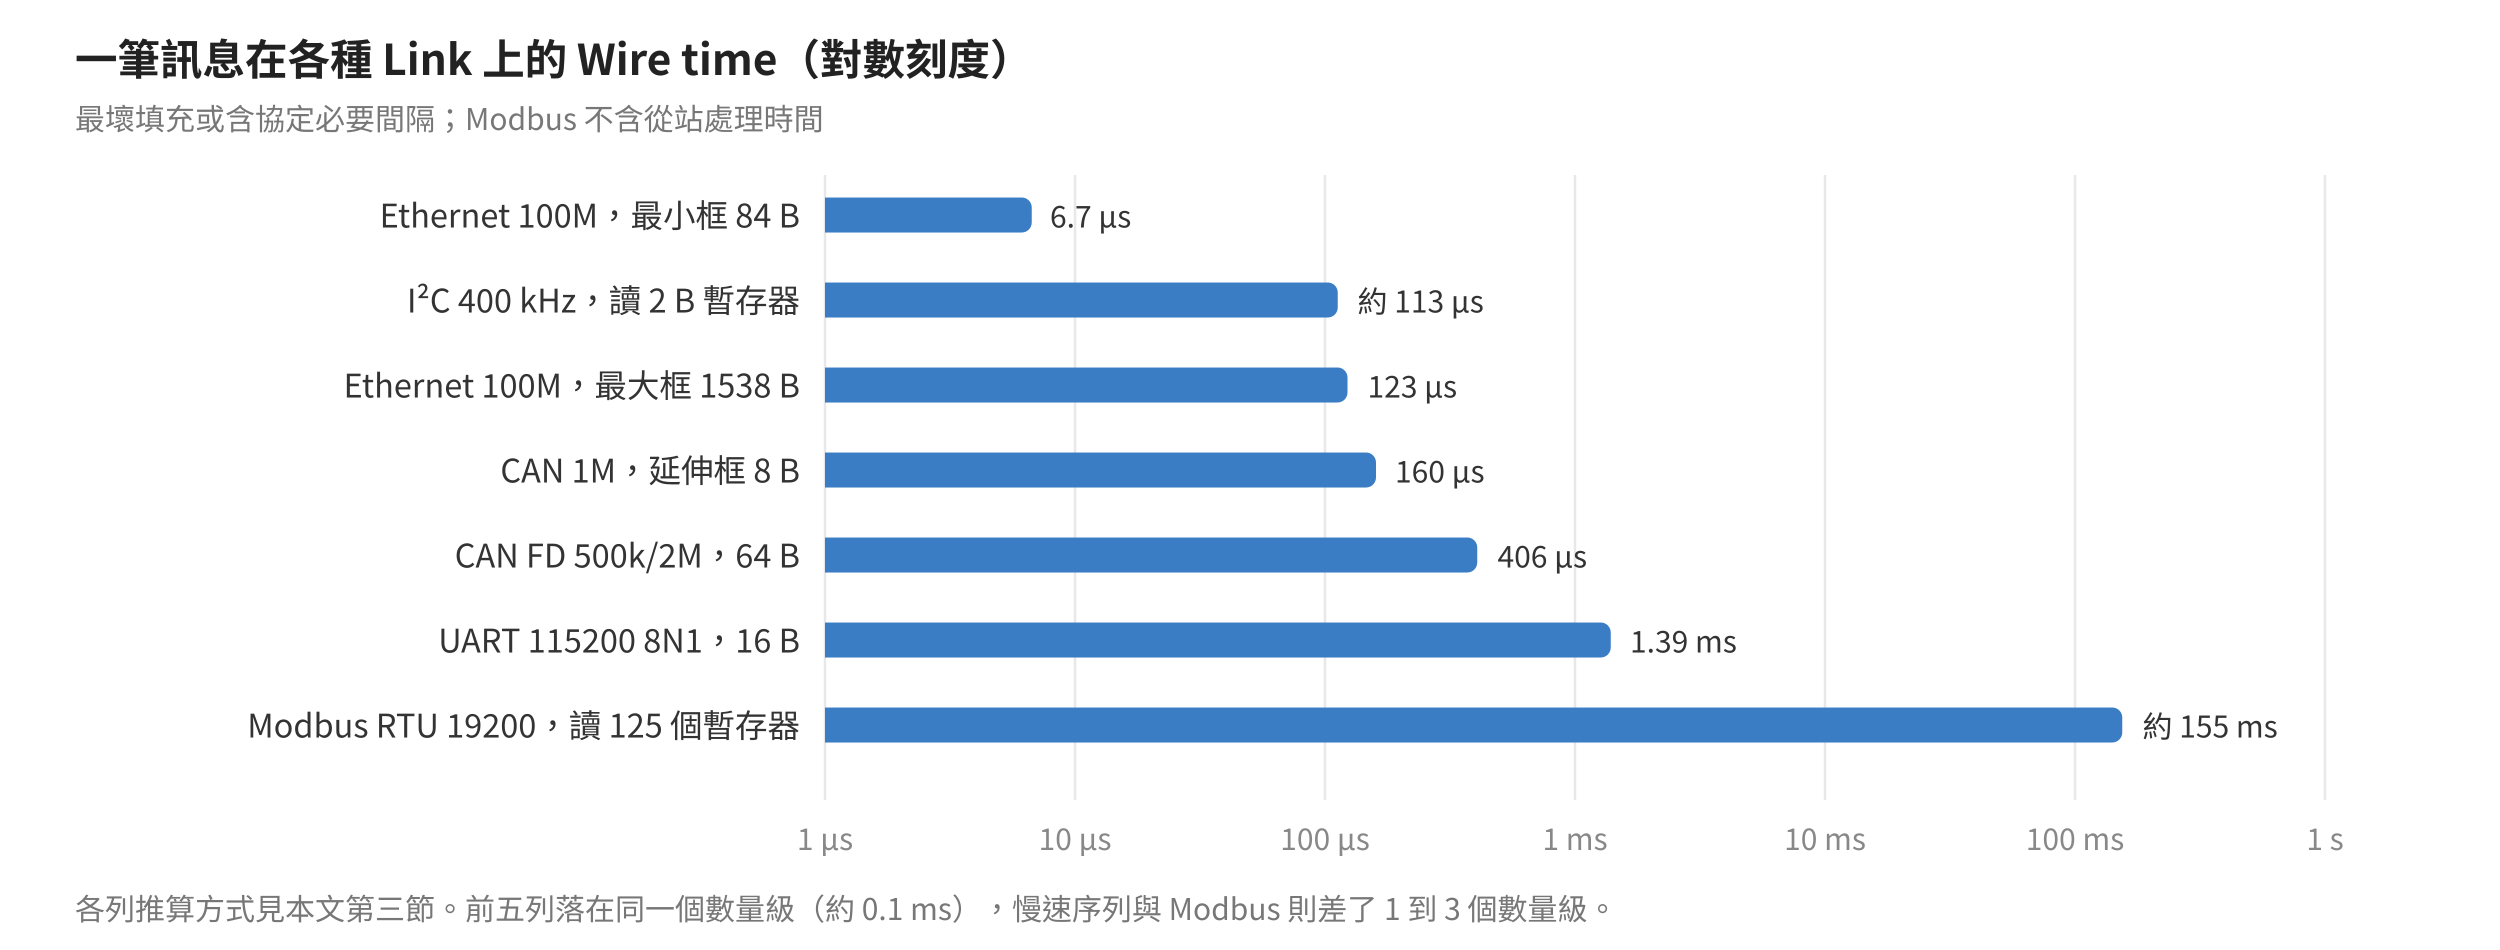
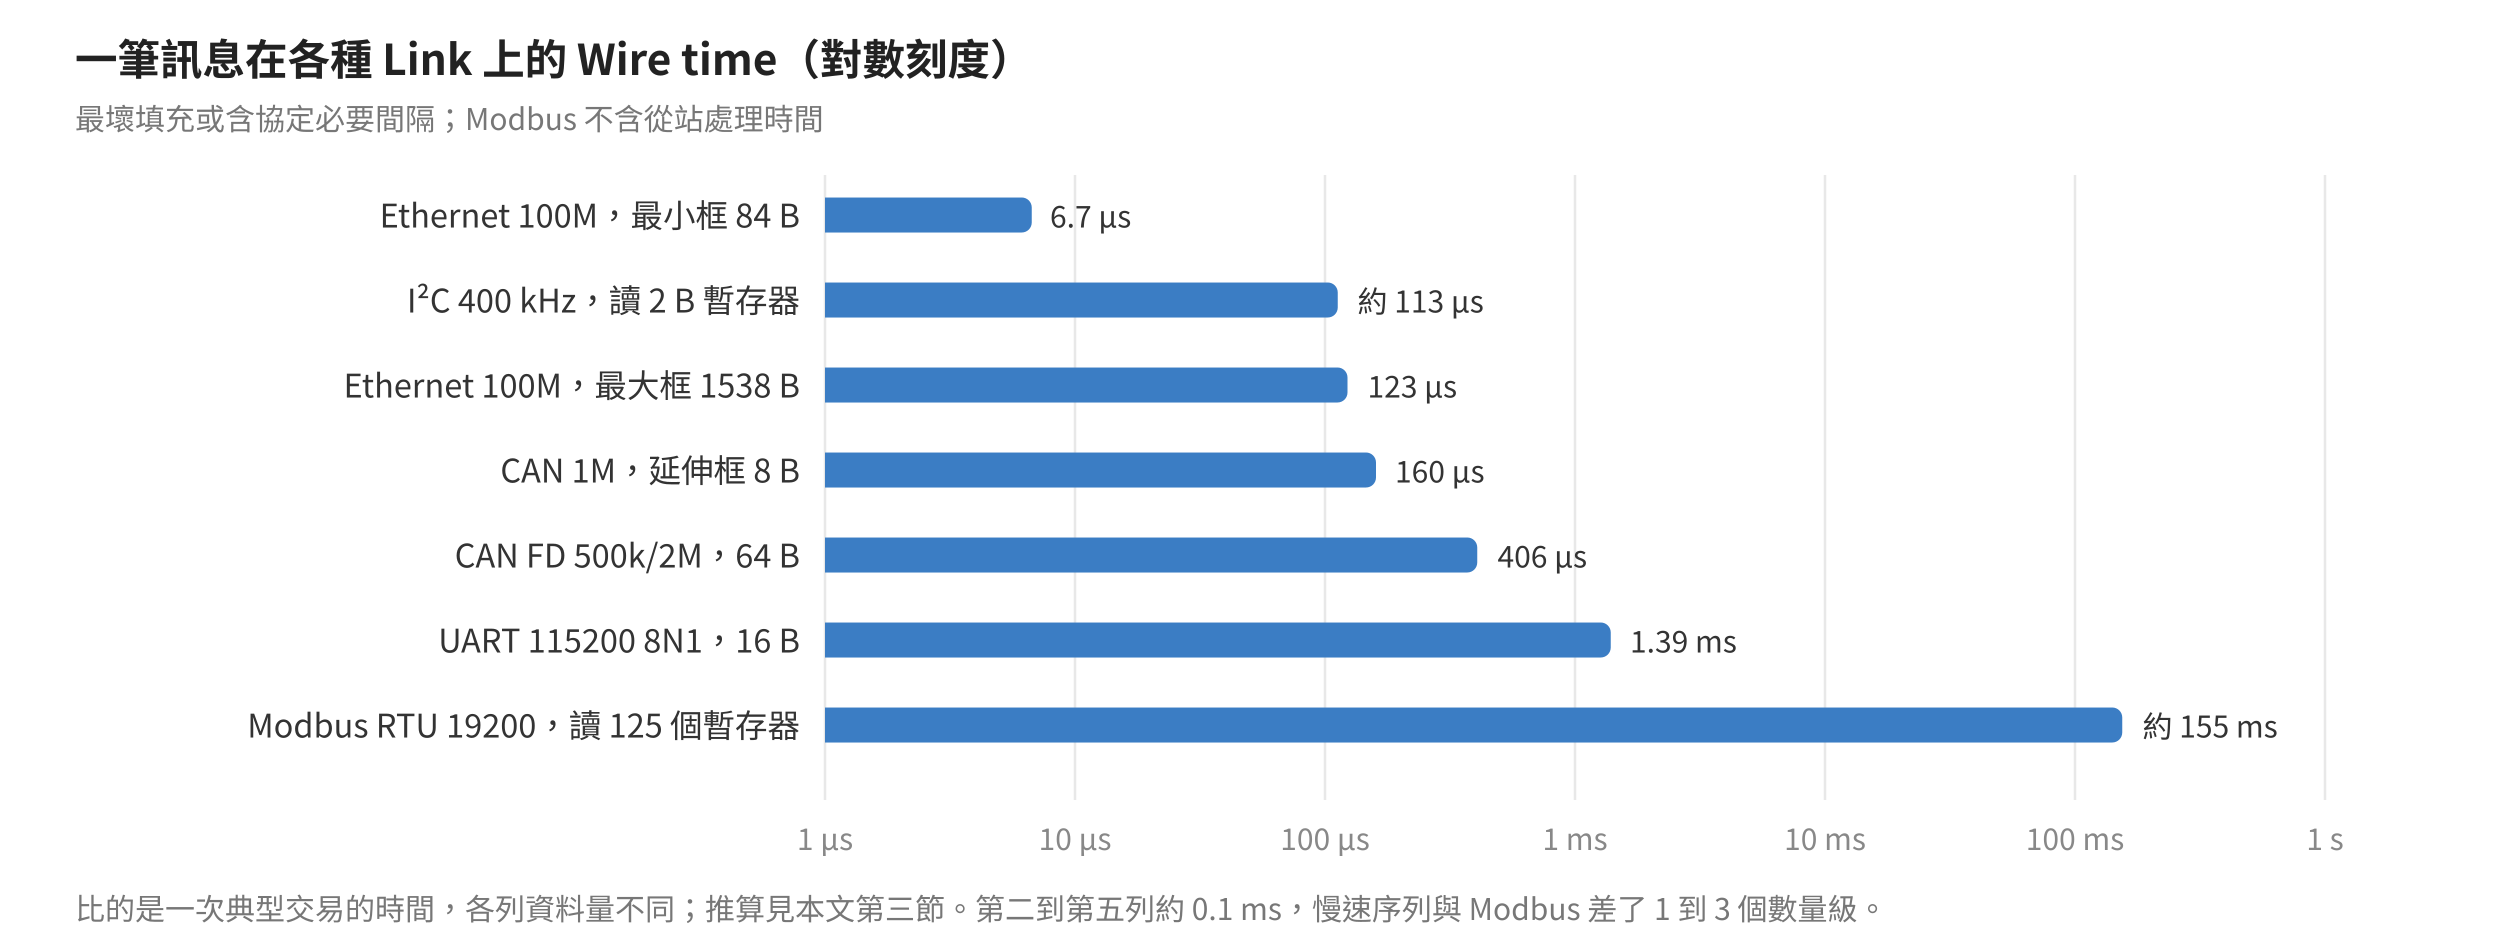
<svg xmlns="http://www.w3.org/2000/svg" viewBox="0 0 1000 380" width="1000" height="380" font-family="'Noto Sans CJK TC','PingFang TC','Microsoft JhengHei',sans-serif">
  <rect width="1000" height="380" fill="#ffffff" />
  <text x="30" y="30" font-size="17" font-weight="bold" fill="#222">一筆訊息在各種 Link 上的 Wire time（對數刻度）</text>
  <text x="30" y="52" font-size="12" fill="#777">最壞填充或含協定必要間隔；Modbus 不含從站處理時間</text>
  <g stroke="#e8e8e8" stroke-width="1">
    <line x1="330" y1="70" x2="330" y2="320" />
    <line x1="430" y1="70" x2="430" y2="320" />
    <line x1="530" y1="70" x2="530" y2="320" />
    <line x1="630" y1="70" x2="630" y2="320" />
    <line x1="730" y1="70" x2="730" y2="320" />
    <line x1="830" y1="70" x2="830" y2="320" />
    <line x1="930" y1="70" x2="930" y2="320" />
  </g>
  <g font-size="12" fill="#888" text-anchor="middle">
    <text x="330" y="340">1 µs</text>
    <text x="430" y="340">10 µs</text>
    <text x="530" y="340">100 µs</text>
    <text x="630" y="340">1 ms</text>
    <text x="730" y="340">10 ms</text>
    <text x="830" y="340">100 ms</text>
    <text x="930" y="340">1 s</text>
  </g>
  <g font-size="13" fill="#333" text-anchor="end">
    <text x="320" y="91">Ethernet 100M，最小框 84 B</text>
    <text x="320" y="125">I²C 400 kHz，讀 2 B 暫存器</text>
    <text x="320" y="159">Ethernet 100M，最大框 1538 B</text>
    <text x="320" y="193">CAN 1M，延伸框 8 B</text>
    <text x="320" y="227">CAN FD 500k/2M，64 B</text>
    <text x="320" y="261">UART 115200 8N1，16 B</text>
    <text x="320" y="295">Modbus RTU 19200，讀 125 個暫存器</text>
  </g>
  <g fill="#3b7dc4">
    <path d="M330,79 H408.7 a4,4 0 0 1 4,4 v6 a4,4 0 0 1 -4,4 H330 z" />
    <path d="M330,113 H531.1 a4,4 0 0 1 4,4 v6 a4,4 0 0 1 -4,4 H330 z" />
    <path d="M330,147 H535.0 a4,4 0 0 1 4,4 v6 a4,4 0 0 1 -4,4 H330 z" />
    <path d="M330,181 H546.4 a4,4 0 0 1 4,4 v6 a4,4 0 0 1 -4,4 H330 z" />
    <path d="M330,215 H586.9 a4,4 0 0 1 4,4 v6 a4,4 0 0 1 -4,4 H330 z" />
    <path d="M330,249 H640.3 a4,4 0 0 1 4,4 v6 a4,4 0 0 1 -4,4 H330 z" />
    <path d="M330,283 H844.9 a4,4 0 0 1 4,4 v6 a4,4 0 0 1 -4,4 H330 z" />
  </g>
  <g font-size="12" fill="#333">
    <text x="420" y="91">6.7 µs</text>
    <text x="543" y="125">約 113 µs</text>
    <text x="547" y="159">123 µs</text>
    <text x="558" y="193">160 µs</text>
    <text x="599" y="227">406 µs</text>
    <text x="652" y="261">1.39 ms</text>
    <text x="857" y="295">約 155 ms</text>
  </g>
-   <text x="30" y="368" font-size="12" fill="#777">各列推算方式見本文第三節。前五列落在同一個數量級（約 0.1 ms），慢速序列與 Modbus 則差了 1 到 3 個數量級。</text>
+   <text x="30" y="368" font-size="12" fill="#777">比的是一次典型交易的時間，各列資料量不同；推算見本文第三節。第二到第五列約 0.1 ms，慢速序列與 Modbus 差了 1 到 3 個數量級。</text>
</svg>
